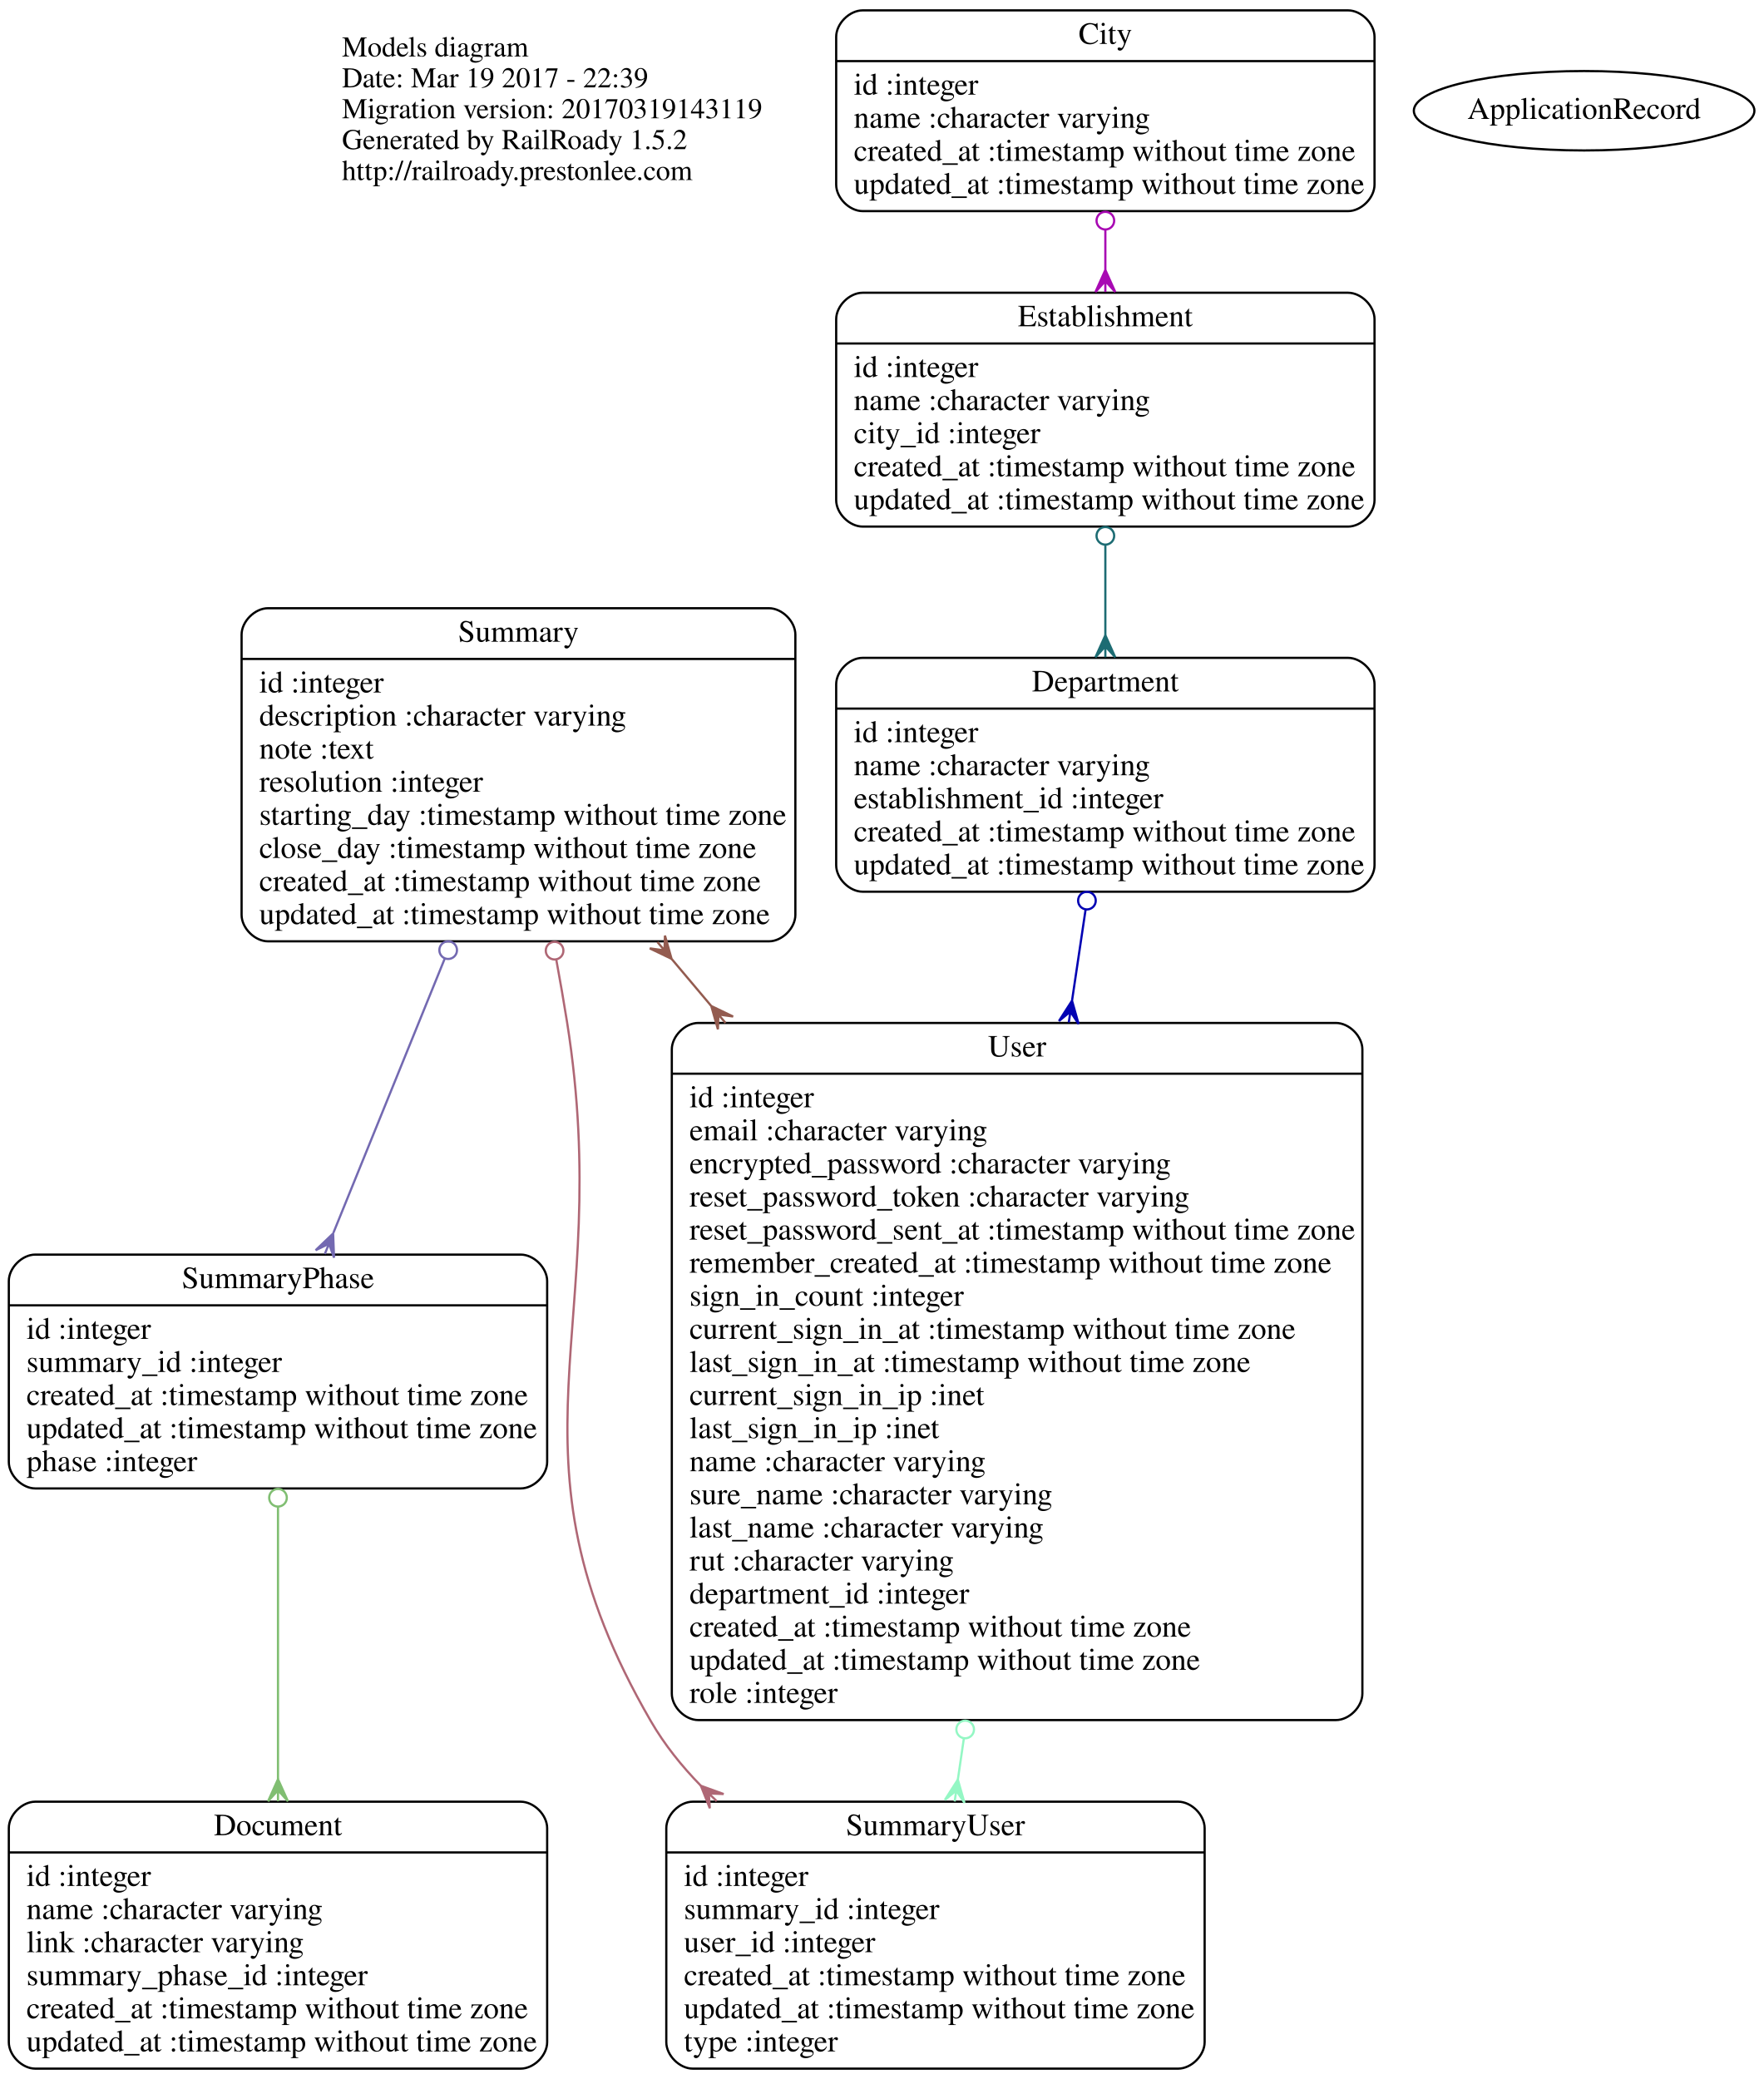
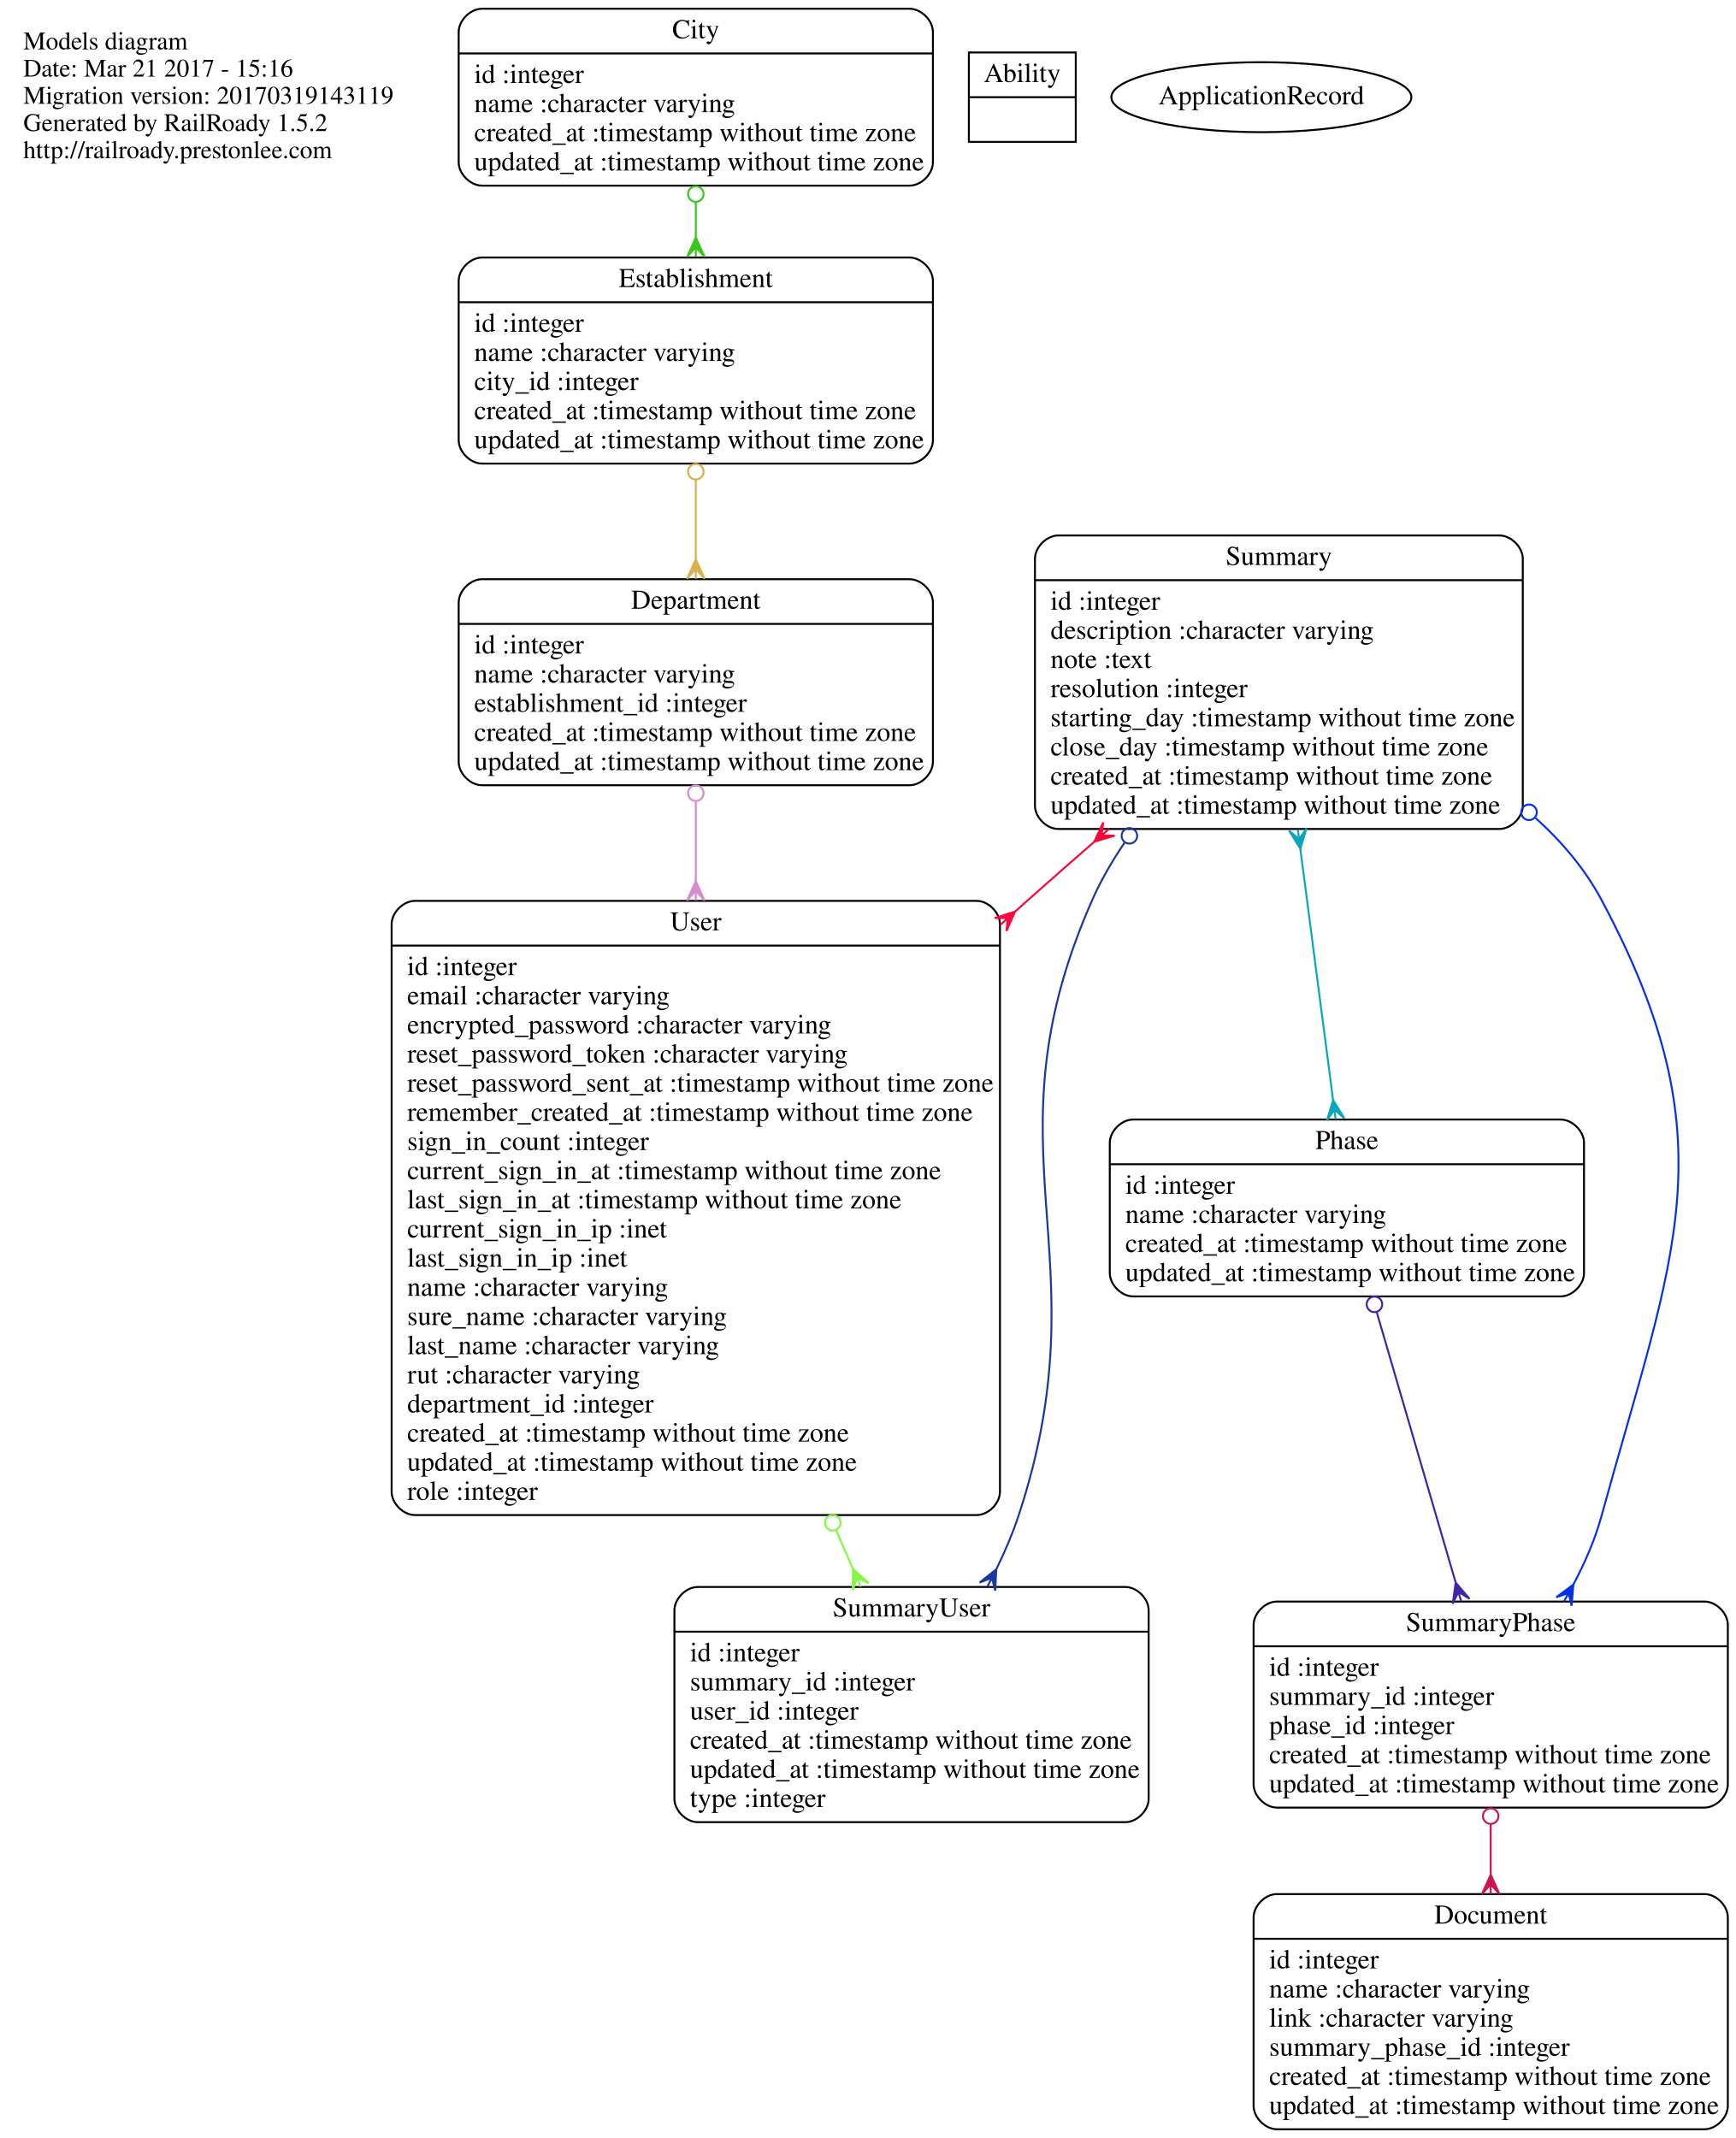
- <svg xmlns="http://www.w3.org/2000/svg" width="799pt" height="942pt" viewBox="0.00 0.00 799.34 942.00">
-   <g id="graph0" class="graph" transform="scale(1 1) rotate(0) translate(4 938)">
-     <polygon fill="none" stroke="none" points="-4,4 -4,-938 795.343,-938 795.343,4 -4,4" />
+ <svg xmlns="http://www.w3.org/2000/svg" width="893pt" height="1100pt" viewBox="0.00 0.00 893.00 1100.00">
+   <g id="graph0" class="graph" transform="scale(1 1) rotate(0) translate(4 1096)">
+     <polygon fill="none" stroke="none" points="-4,4 -4,-1096 889,-1096 889,4 -4,4" />
    <g id="node1" class="node">
-       <text text-anchor="start" x="151" y="-912.6" font-family="Times,serif" font-size="13.00">Models diagram</text>
-       <text text-anchor="start" x="151" y="-898.6" font-family="Times,serif" font-size="13.00">Date: Mar 19 2017 - 22:39</text>
-       <text text-anchor="start" x="151" y="-884.6" font-family="Times,serif" font-size="13.00">Migration version: 20170319143119</text>
-       <text text-anchor="start" x="151" y="-870.6" font-family="Times,serif" font-size="13.00">Generated by RailRoady 1.5.2</text>
-       <text text-anchor="start" x="151" y="-856.6" font-family="Times,serif" font-size="13.00">http://railroady.prestonlee.com</text>
+       <text text-anchor="start" x="8" y="-1070.6" font-family="Times,serif" font-size="13.00">Models diagram</text>
+       <text text-anchor="start" x="8" y="-1056.6" font-family="Times,serif" font-size="13.00">Date: Mar 21 2017 - 15:16</text>
+       <text text-anchor="start" x="8" y="-1042.6" font-family="Times,serif" font-size="13.00">Migration version: 20170319143119</text>
+       <text text-anchor="start" x="8" y="-1028.6" font-family="Times,serif" font-size="13.00">Generated by RailRoady 1.5.2</text>
+       <text text-anchor="start" x="8" y="-1014.6" font-family="Times,serif" font-size="13.00">http://railroady.prestonlee.com</text>
    </g>
    <g id="node2" class="node">
-       <path fill="none" stroke="black" d="M117.5,-511.5C117.5,-511.5 344.5,-511.5 344.5,-511.5 350.5,-511.5 356.5,-517.5 356.5,-523.5 356.5,-523.5 356.5,-650.5 356.5,-650.5 356.5,-656.5 350.5,-662.5 344.5,-662.5 344.5,-662.5 117.5,-662.5 117.5,-662.5 111.5,-662.5 105.5,-656.5 105.5,-650.5 105.5,-650.5 105.5,-523.5 105.5,-523.5 105.5,-517.5 111.5,-511.5 117.5,-511.5" />
-       <text text-anchor="middle" x="231" y="-647.3" font-family="Times,serif" font-size="14.00">Summary</text>
-       <polyline fill="none" stroke="black" points="105.5,-639.5 356.5,-639.5 " />
-       <text text-anchor="start" x="113.5" y="-624.3" font-family="Times,serif" font-size="14.00">id :integer</text>
-       <text text-anchor="start" x="113.5" y="-609.3" font-family="Times,serif" font-size="14.00">description :character varying</text>
-       <text text-anchor="start" x="113.5" y="-594.3" font-family="Times,serif" font-size="14.00">note :text</text>
-       <text text-anchor="start" x="113.5" y="-579.3" font-family="Times,serif" font-size="14.00">resolution :integer</text>
-       <text text-anchor="start" x="113.5" y="-564.3" font-family="Times,serif" font-size="14.00">starting_day :timestamp without time zone</text>
-       <text text-anchor="start" x="113.5" y="-549.3" font-family="Times,serif" font-size="14.00">close_day :timestamp without time zone</text>
-       <text text-anchor="start" x="113.5" y="-534.3" font-family="Times,serif" font-size="14.00">created_at :timestamp without time zone</text>
-       <text text-anchor="start" x="113.5" y="-519.3" font-family="Times,serif" font-size="14.00">updated_at :timestamp without time zone</text>
+       <path fill="none" stroke="black" d="M540.5,-669.5C540.5,-669.5 767.5,-669.5 767.5,-669.5 773.5,-669.5 779.5,-675.5 779.5,-681.5 779.5,-681.5 779.5,-808.5 779.5,-808.5 779.5,-814.5 773.5,-820.5 767.5,-820.5 767.5,-820.5 540.5,-820.5 540.5,-820.5 534.5,-820.5 528.5,-814.5 528.5,-808.5 528.5,-808.5 528.5,-681.5 528.5,-681.5 528.5,-675.5 534.5,-669.5 540.5,-669.5" />
+       <text text-anchor="middle" x="654" y="-805.3" font-family="Times,serif" font-size="14.00">Summary</text>
+       <polyline fill="none" stroke="black" points="528.5,-797.5 779.5,-797.5 " />
+       <text text-anchor="start" x="536.5" y="-782.3" font-family="Times,serif" font-size="14.00">id :integer</text>
+       <text text-anchor="start" x="536.5" y="-767.3" font-family="Times,serif" font-size="14.00">description :character varying</text>
+       <text text-anchor="start" x="536.5" y="-752.3" font-family="Times,serif" font-size="14.00">note :text</text>
+       <text text-anchor="start" x="536.5" y="-737.3" font-family="Times,serif" font-size="14.00">resolution :integer</text>
+       <text text-anchor="start" x="536.5" y="-722.3" font-family="Times,serif" font-size="14.00">starting_day :timestamp without time zone</text>
+       <text text-anchor="start" x="536.5" y="-707.3" font-family="Times,serif" font-size="14.00">close_day :timestamp without time zone</text>
+       <text text-anchor="start" x="536.5" y="-692.3" font-family="Times,serif" font-size="14.00">created_at :timestamp without time zone</text>
+       <text text-anchor="start" x="536.5" y="-677.3" font-family="Times,serif" font-size="14.00">updated_at :timestamp without time zone</text>
    </g>
    <g id="node5" class="node">
-       <path fill="none" stroke="black" d="M12,-263.5C12,-263.5 232,-263.5 232,-263.5 238,-263.5 244,-269.5 244,-275.5 244,-275.5 244,-357.5 244,-357.5 244,-363.5 238,-369.5 232,-369.5 232,-369.5 12,-369.5 12,-369.5 6,-369.5 0,-363.5 0,-357.5 0,-357.5 0,-275.5 0,-275.5 0,-269.5 6,-263.5 12,-263.5" />
-       <text text-anchor="middle" x="122" y="-354.3" font-family="Times,serif" font-size="14.00">SummaryPhase</text>
-       <polyline fill="none" stroke="black" points="0,-346.5 244,-346.5 " />
-       <text text-anchor="start" x="8" y="-331.3" font-family="Times,serif" font-size="14.00">id :integer</text>
-       <text text-anchor="start" x="8" y="-316.3" font-family="Times,serif" font-size="14.00">summary_id :integer</text>
-       <text text-anchor="start" x="8" y="-301.3" font-family="Times,serif" font-size="14.00">created_at :timestamp without time zone</text>
-       <text text-anchor="start" x="8" y="-286.3" font-family="Times,serif" font-size="14.00">updated_at :timestamp without time zone</text>
-       <text text-anchor="start" x="8" y="-271.3" font-family="Times,serif" font-size="14.00">phase :integer</text>
+       <path fill="none" stroke="black" d="M653,-166C653,-166 873,-166 873,-166 879,-166 885,-172 885,-178 885,-178 885,-260 885,-260 885,-266 879,-272 873,-272 873,-272 653,-272 653,-272 647,-272 641,-266 641,-260 641,-260 641,-178 641,-178 641,-172 647,-166 653,-166" />
+       <text text-anchor="middle" x="763" y="-256.8" font-family="Times,serif" font-size="14.00">SummaryPhase</text>
+       <polyline fill="none" stroke="black" points="641,-249 885,-249 " />
+       <text text-anchor="start" x="649" y="-233.8" font-family="Times,serif" font-size="14.00">id :integer</text>
+       <text text-anchor="start" x="649" y="-218.8" font-family="Times,serif" font-size="14.00">summary_id :integer</text>
+       <text text-anchor="start" x="649" y="-203.8" font-family="Times,serif" font-size="14.00">phase_id :integer</text>
+       <text text-anchor="start" x="649" y="-188.8" font-family="Times,serif" font-size="14.00">created_at :timestamp without time zone</text>
+       <text text-anchor="start" x="649" y="-173.8" font-family="Times,serif" font-size="14.00">updated_at :timestamp without time zone</text>
    </g>
    <g id="edge1" class="edge">
-       <path fill="none" stroke="#7369b1" d="M197.601,-503.729C181.347,-463.691 162.132,-416.357 147.141,-379.43" />
-       <ellipse fill="none" stroke="#7369b1" cx="199.133" cy="-507.502" rx="4" ry="4" />
-       <polygon fill="#7369b1" stroke="#7369b1" points="146.99,-379.058 147.398,-368.099 145.109,-374.425 143.228,-369.792 143.228,-369.792 143.228,-369.792 145.109,-374.425 139.059,-371.485 146.99,-379.058 146.99,-379.058" />
+       <path fill="none" stroke="#0631e8" d="M786.026,-675.192C799.597,-662.938 811.499,-648.91 820,-633 886.393,-508.736 857.295,-451.863 820,-316 816.721,-304.053 811.526,-292.088 805.576,-280.858" />
+       <ellipse fill="none" stroke="#0631e8" cx="782.702" cy="-678.076" rx="4" ry="4" />
+       <polygon fill="#0631e8" stroke="#0631e8" points="805.524,-280.764 804.599,-269.838 803.095,-276.394 800.665,-272.024 800.665,-272.024 800.665,-272.024 803.095,-276.394 796.732,-274.211 805.524,-280.764 805.524,-280.764" />
+     </g>
+     <g id="node9" class="node">
+       <path fill="none" stroke="black" d="M209.5,-316.5C209.5,-316.5 498.5,-316.5 498.5,-316.5 504.5,-316.5 510.5,-322.5 510.5,-328.5 510.5,-328.5 510.5,-620.5 510.5,-620.5 510.5,-626.5 504.5,-632.5 498.5,-632.5 498.5,-632.5 209.5,-632.5 209.5,-632.5 203.5,-632.5 197.5,-626.5 197.5,-620.5 197.5,-620.5 197.5,-328.5 197.5,-328.5 197.5,-322.5 203.5,-316.5 209.5,-316.5" />
+       <text text-anchor="middle" x="354" y="-617.3" font-family="Times,serif" font-size="14.00">User</text>
+       <polyline fill="none" stroke="black" points="197.5,-609.5 510.5,-609.5 " />
+       <text text-anchor="start" x="205.5" y="-594.3" font-family="Times,serif" font-size="14.00">id :integer</text>
+       <text text-anchor="start" x="205.5" y="-579.3" font-family="Times,serif" font-size="14.00">email :character varying</text>
+       <text text-anchor="start" x="205.5" y="-564.3" font-family="Times,serif" font-size="14.00">encrypted_password :character varying</text>
+       <text text-anchor="start" x="205.5" y="-549.3" font-family="Times,serif" font-size="14.00">reset_password_token :character varying</text>
+       <text text-anchor="start" x="205.5" y="-534.3" font-family="Times,serif" font-size="14.00">reset_password_sent_at :timestamp without time zone</text>
+       <text text-anchor="start" x="205.5" y="-519.3" font-family="Times,serif" font-size="14.00">remember_created_at :timestamp without time zone</text>
+       <text text-anchor="start" x="205.5" y="-504.3" font-family="Times,serif" font-size="14.00">sign_in_count :integer</text>
+       <text text-anchor="start" x="205.5" y="-489.3" font-family="Times,serif" font-size="14.00">current_sign_in_at :timestamp without time zone</text>
+       <text text-anchor="start" x="205.5" y="-474.3" font-family="Times,serif" font-size="14.00">last_sign_in_at :timestamp without time zone</text>
+       <text text-anchor="start" x="205.5" y="-459.3" font-family="Times,serif" font-size="14.00">current_sign_in_ip :inet</text>
+       <text text-anchor="start" x="205.5" y="-444.3" font-family="Times,serif" font-size="14.00">last_sign_in_ip :inet</text>
+       <text text-anchor="start" x="205.5" y="-429.3" font-family="Times,serif" font-size="14.00">name :character varying</text>
+       <text text-anchor="start" x="205.5" y="-414.3" font-family="Times,serif" font-size="14.00">sure_name :character varying</text>
+       <text text-anchor="start" x="205.5" y="-399.3" font-family="Times,serif" font-size="14.00">last_name :character varying</text>
+       <text text-anchor="start" x="205.5" y="-384.3" font-family="Times,serif" font-size="14.00">rut :character varying</text>
+       <text text-anchor="start" x="205.5" y="-369.3" font-family="Times,serif" font-size="14.00">department_id :integer</text>
+       <text text-anchor="start" x="205.5" y="-354.3" font-family="Times,serif" font-size="14.00">created_at :timestamp without time zone</text>
+       <text text-anchor="start" x="205.5" y="-339.3" font-family="Times,serif" font-size="14.00">updated_at :timestamp without time zone</text>
+       <text text-anchor="start" x="205.5" y="-324.3" font-family="Times,serif" font-size="14.00">role :integer</text>
+     </g>
+     <g id="edge4" class="edge">
+       <path fill="none" stroke="#fd063c" d="M559.016,-662.907C547.505,-652.892 535.952,-642.75 525,-633 522.81,-631.05 520.606,-629.084 518.392,-627.104" />
+       <polygon fill="#fd063c" stroke="#fd063c" points="559.016,-662.907 563.616,-672.862 562.792,-666.185 566.567,-669.464 566.567,-669.464 566.567,-669.464 562.792,-666.185 569.517,-666.066 559.016,-662.907 559.016,-662.907" />
+       <polygon fill="#fd063c" stroke="#fd063c" points="518.272,-626.997 513.827,-616.972 514.548,-623.66 510.824,-620.323 510.824,-620.323 510.824,-620.323 514.548,-623.66 507.821,-623.675 518.272,-626.997 518.272,-626.997" />
+     </g>
+     <g id="node10" class="node">
+       <path fill="none" stroke="black" d="M579,-429C579,-429 799,-429 799,-429 805,-429 811,-435 811,-441 811,-441 811,-508 811,-508 811,-514 805,-520 799,-520 799,-520 579,-520 579,-520 573,-520 567,-514 567,-508 567,-508 567,-441 567,-441 567,-435 573,-429 579,-429" />
+       <text text-anchor="middle" x="689" y="-504.8" font-family="Times,serif" font-size="14.00">Phase</text>
+       <polyline fill="none" stroke="black" points="567,-497 811,-497 " />
+       <text text-anchor="start" x="575" y="-481.8" font-family="Times,serif" font-size="14.00">id :integer</text>
+       <text text-anchor="start" x="575" y="-466.8" font-family="Times,serif" font-size="14.00">name :character varying</text>
+       <text text-anchor="start" x="575" y="-451.8" font-family="Times,serif" font-size="14.00">created_at :timestamp without time zone</text>
+       <text text-anchor="start" x="575" y="-436.8" font-family="Times,serif" font-size="14.00">updated_at :timestamp without time zone</text>
+     </g>
+     <g id="edge2" class="edge">
+       <path fill="none" stroke="#09a6bc" d="M665.053,-659.208C670.551,-617.031 677.036,-567.283 681.87,-530.2" />
+       <polygon fill="#09a6bc" stroke="#09a6bc" points="665.042,-659.292 659.287,-668.626 664.396,-664.25 663.749,-669.208 663.749,-669.208 663.749,-669.208 664.396,-664.25 668.212,-669.789 665.042,-659.292 665.042,-659.292" />
+       <polygon fill="#09a6bc" stroke="#09a6bc" points="681.894,-530.01 687.649,-520.676 682.541,-525.052 683.187,-520.094 683.187,-520.094 683.187,-520.094 682.541,-525.052 678.725,-519.512 681.894,-530.01 681.894,-530.01" />
+     </g>
+     <g id="node11" class="node">
+       <path fill="none" stroke="black" d="M355,-158.5C355,-158.5 575,-158.5 575,-158.5 581,-158.5 587,-164.5 587,-170.5 587,-170.5 587,-267.5 587,-267.5 587,-273.5 581,-279.5 575,-279.5 575,-279.5 355,-279.5 355,-279.5 349,-279.5 343,-273.5 343,-267.5 343,-267.5 343,-170.5 343,-170.5 343,-164.5 349,-158.5 355,-158.5" />
+       <text text-anchor="middle" x="465" y="-264.3" font-family="Times,serif" font-size="14.00">SummaryUser</text>
+       <polyline fill="none" stroke="black" points="343,-256.5 587,-256.5 " />
+       <text text-anchor="start" x="351" y="-241.3" font-family="Times,serif" font-size="14.00">id :integer</text>
+       <text text-anchor="start" x="351" y="-226.3" font-family="Times,serif" font-size="14.00">summary_id :integer</text>
+       <text text-anchor="start" x="351" y="-211.3" font-family="Times,serif" font-size="14.00">user_id :integer</text>
+       <text text-anchor="start" x="351" y="-196.3" font-family="Times,serif" font-size="14.00">created_at :timestamp without time zone</text>
+       <text text-anchor="start" x="351" y="-181.3" font-family="Times,serif" font-size="14.00">updated_at :timestamp without time zone</text>
+       <text text-anchor="start" x="351" y="-166.3" font-family="Times,serif" font-size="14.00">type :integer</text>
+     </g>
+     <g id="edge3" class="edge">
+       <path fill="none" stroke="#1d389c" d="M574.615,-662.449C568.198,-653.013 562.476,-643.126 558,-633 500.635,-503.215 564.607,-450.704 520,-316 516.997,-306.933 513.086,-297.766 508.732,-288.88" />
+       <ellipse fill="none" stroke="#1d389c" cx="577.096" cy="-665.969" rx="4" ry="4" />
+       <polygon fill="#1d389c" stroke="#1d389c" points="508.61,-288.64 508.061,-277.688 506.332,-284.189 504.055,-279.738 504.055,-279.738 504.055,-279.738 506.332,-284.189 500.049,-281.788 508.61,-288.64 508.61,-288.64" />
+     </g>
+     <g id="node3" class="node">
+       <path fill="none" stroke="black" d="M244,-692C244,-692 464,-692 464,-692 470,-692 476,-698 476,-704 476,-704 476,-786 476,-786 476,-792 470,-798 464,-798 464,-798 244,-798 244,-798 238,-798 232,-792 232,-786 232,-786 232,-704 232,-704 232,-698 238,-692 244,-692" />
+       <text text-anchor="middle" x="354" y="-782.8" font-family="Times,serif" font-size="14.00">Department</text>
+       <polyline fill="none" stroke="black" points="232,-775 476,-775 " />
+       <text text-anchor="start" x="240" y="-759.8" font-family="Times,serif" font-size="14.00">id :integer</text>
+       <text text-anchor="start" x="240" y="-744.8" font-family="Times,serif" font-size="14.00">name :character varying</text>
+       <text text-anchor="start" x="240" y="-729.8" font-family="Times,serif" font-size="14.00">establishment_id :integer</text>
+       <text text-anchor="start" x="240" y="-714.8" font-family="Times,serif" font-size="14.00">created_at :timestamp without time zone</text>
+       <text text-anchor="start" x="240" y="-699.8" font-family="Times,serif" font-size="14.00">updated_at :timestamp without time zone</text>
+     </g>
+     <g id="edge5" class="edge">
+       <path fill="none" stroke="#d88ccd" d="M354,-683.515C354,-670.936 354,-657.104 354,-642.734" />
+       <ellipse fill="none" stroke="#d88ccd" cx="354" cy="-687.912" rx="4" ry="4" />
+       <polygon fill="#d88ccd" stroke="#d88ccd" points="354,-642.709 358.5,-632.709 354,-637.709 354,-632.709 354,-632.709 354,-632.709 354,-637.709 349.5,-632.709 354,-642.709 354,-642.709" />
+     </g>
+     <g id="node4" class="node">
+       <path fill="none" stroke="black" d="M244,-1000.5C244,-1000.5 464,-1000.5 464,-1000.5 470,-1000.5 476,-1006.5 476,-1012.5 476,-1012.5 476,-1079.5 476,-1079.5 476,-1085.5 470,-1091.5 464,-1091.5 464,-1091.5 244,-1091.5 244,-1091.5 238,-1091.5 232,-1085.5 232,-1079.5 232,-1079.5 232,-1012.5 232,-1012.5 232,-1006.5 238,-1000.5 244,-1000.5" />
+       <text text-anchor="middle" x="354" y="-1076.3" font-family="Times,serif" font-size="14.00">City</text>
+       <polyline fill="none" stroke="black" points="232,-1068.5 476,-1068.5 " />
+       <text text-anchor="start" x="240" y="-1053.3" font-family="Times,serif" font-size="14.00">id :integer</text>
+       <text text-anchor="start" x="240" y="-1038.3" font-family="Times,serif" font-size="14.00">name :character varying</text>
+       <text text-anchor="start" x="240" y="-1023.3" font-family="Times,serif" font-size="14.00">created_at :timestamp without time zone</text>
+       <text text-anchor="start" x="240" y="-1008.3" font-family="Times,serif" font-size="14.00">updated_at :timestamp without time zone</text>
+     </g>
+     <g id="node12" class="node">
+       <path fill="none" stroke="black" d="M244,-857.5C244,-857.5 464,-857.5 464,-857.5 470,-857.5 476,-863.5 476,-869.5 476,-869.5 476,-951.5 476,-951.5 476,-957.5 470,-963.5 464,-963.5 464,-963.5 244,-963.5 244,-963.5 238,-963.5 232,-957.5 232,-951.5 232,-951.5 232,-869.5 232,-869.5 232,-863.5 238,-857.5 244,-857.5" />
+       <text text-anchor="middle" x="354" y="-948.3" font-family="Times,serif" font-size="14.00">Establishment</text>
+       <polyline fill="none" stroke="black" points="232,-940.5 476,-940.5 " />
+       <text text-anchor="start" x="240" y="-925.3" font-family="Times,serif" font-size="14.00">id :integer</text>
+       <text text-anchor="start" x="240" y="-910.3" font-family="Times,serif" font-size="14.00">name :character varying</text>
+       <text text-anchor="start" x="240" y="-895.3" font-family="Times,serif" font-size="14.00">city_id :integer</text>
+       <text text-anchor="start" x="240" y="-880.3" font-family="Times,serif" font-size="14.00">created_at :timestamp without time zone</text>
+       <text text-anchor="start" x="240" y="-865.3" font-family="Times,serif" font-size="14.00">updated_at :timestamp without time zone</text>
+     </g>
+     <g id="edge6" class="edge">
+       <path fill="none" stroke="#38c71c" d="M354,-992.111C354,-986.148 354,-980.03 354,-973.96" />
+       <ellipse fill="none" stroke="#38c71c" cx="354" cy="-996.175" rx="4" ry="4" />
+       <polygon fill="#38c71c" stroke="#38c71c" points="354,-973.824 358.5,-963.824 354,-968.824 354,-963.824 354,-963.824 354,-963.824 354,-968.824 349.5,-963.824 354,-973.824 354,-973.824" />
    </g>
    <g id="node8" class="node">
-       <path fill="none" stroke="black" d="M312.5,-158.5C312.5,-158.5 601.5,-158.5 601.5,-158.5 607.5,-158.5 613.5,-164.5 613.5,-170.5 613.5,-170.5 613.5,-462.5 613.5,-462.5 613.5,-468.5 607.5,-474.5 601.5,-474.5 601.5,-474.5 312.5,-474.5 312.5,-474.5 306.5,-474.5 300.5,-468.5 300.5,-462.5 300.5,-462.5 300.5,-170.5 300.5,-170.5 300.5,-164.5 306.5,-158.5 312.5,-158.5" />
-       <text text-anchor="middle" x="457" y="-459.3" font-family="Times,serif" font-size="14.00">User</text>
-       <polyline fill="none" stroke="black" points="300.5,-451.5 613.5,-451.5 " />
-       <text text-anchor="start" x="308.5" y="-436.3" font-family="Times,serif" font-size="14.00">id :integer</text>
-       <text text-anchor="start" x="308.5" y="-421.3" font-family="Times,serif" font-size="14.00">email :character varying</text>
-       <text text-anchor="start" x="308.5" y="-406.3" font-family="Times,serif" font-size="14.00">encrypted_password :character varying</text>
-       <text text-anchor="start" x="308.5" y="-391.3" font-family="Times,serif" font-size="14.00">reset_password_token :character varying</text>
-       <text text-anchor="start" x="308.5" y="-376.3" font-family="Times,serif" font-size="14.00">reset_password_sent_at :timestamp without time zone</text>
-       <text text-anchor="start" x="308.5" y="-361.3" font-family="Times,serif" font-size="14.00">remember_created_at :timestamp without time zone</text>
-       <text text-anchor="start" x="308.5" y="-346.3" font-family="Times,serif" font-size="14.00">sign_in_count :integer</text>
-       <text text-anchor="start" x="308.5" y="-331.3" font-family="Times,serif" font-size="14.00">current_sign_in_at :timestamp without time zone</text>
-       <text text-anchor="start" x="308.5" y="-316.3" font-family="Times,serif" font-size="14.00">last_sign_in_at :timestamp without time zone</text>
-       <text text-anchor="start" x="308.5" y="-301.3" font-family="Times,serif" font-size="14.00">current_sign_in_ip :inet</text>
-       <text text-anchor="start" x="308.5" y="-286.3" font-family="Times,serif" font-size="14.00">last_sign_in_ip :inet</text>
-       <text text-anchor="start" x="308.5" y="-271.3" font-family="Times,serif" font-size="14.00">name :character varying</text>
-       <text text-anchor="start" x="308.5" y="-256.3" font-family="Times,serif" font-size="14.00">sure_name :character varying</text>
-       <text text-anchor="start" x="308.5" y="-241.3" font-family="Times,serif" font-size="14.00">last_name :character varying</text>
-       <text text-anchor="start" x="308.5" y="-226.3" font-family="Times,serif" font-size="14.00">rut :character varying</text>
-       <text text-anchor="start" x="308.5" y="-211.3" font-family="Times,serif" font-size="14.00">department_id :integer</text>
-       <text text-anchor="start" x="308.5" y="-196.3" font-family="Times,serif" font-size="14.00">created_at :timestamp without time zone</text>
-       <text text-anchor="start" x="308.5" y="-181.3" font-family="Times,serif" font-size="14.00">updated_at :timestamp without time zone</text>
-       <text text-anchor="start" x="308.5" y="-166.3" font-family="Times,serif" font-size="14.00">role :integer</text>
+       <path fill="none" stroke="black" d="M653,-0.5C653,-0.5 873,-0.5 873,-0.5 879,-0.5 885,-6.5 885,-12.5 885,-12.5 885,-109.5 885,-109.5 885,-115.5 879,-121.5 873,-121.5 873,-121.5 653,-121.5 653,-121.5 647,-121.5 641,-115.5 641,-109.5 641,-109.5 641,-12.5 641,-12.5 641,-6.5 647,-0.5 653,-0.5" />
+       <text text-anchor="middle" x="763" y="-106.3" font-family="Times,serif" font-size="14.00">Document</text>
+       <polyline fill="none" stroke="black" points="641,-98.5 885,-98.5 " />
+       <text text-anchor="start" x="649" y="-83.3" font-family="Times,serif" font-size="14.00">id :integer</text>
+       <text text-anchor="start" x="649" y="-68.3" font-family="Times,serif" font-size="14.00">name :character varying</text>
+       <text text-anchor="start" x="649" y="-53.3" font-family="Times,serif" font-size="14.00">link :character varying</text>
+       <text text-anchor="start" x="649" y="-38.3" font-family="Times,serif" font-size="14.00">summary_phase_id :integer</text>
+       <text text-anchor="start" x="649" y="-23.3" font-family="Times,serif" font-size="14.00">created_at :timestamp without time zone</text>
+       <text text-anchor="start" x="649" y="-8.3" font-family="Times,serif" font-size="14.00">updated_at :timestamp without time zone</text>
    </g>
-     <g id="edge3" class="edge">
-       <path fill="none" stroke="#935b4f" d="M300.468,-503.468C306.235,-496.617 312.181,-489.553 318.231,-482.365" />
-       <polygon fill="#935b4f" stroke="#935b4f" points="300.393,-503.557 290.511,-508.31 297.173,-507.382 293.954,-511.208 293.954,-511.208 293.954,-511.208 297.173,-507.382 297.396,-514.106 300.393,-503.557 300.393,-503.557" />
-       <polygon fill="#935b4f" stroke="#935b4f" points="318.393,-482.173 328.275,-477.42 321.613,-478.347 324.832,-474.522 324.832,-474.522 324.832,-474.522 321.613,-478.347 321.39,-471.624 318.393,-482.173 318.393,-482.173" />
+     <g id="edge7" class="edge">
+       <path fill="none" stroke="#cb1557" d="M763,-157.535C763,-149.031 763,-140.234 763,-131.577" />
+       <ellipse fill="none" stroke="#cb1557" cx="763" cy="-161.62" rx="4" ry="4" />
+       <polygon fill="#cb1557" stroke="#cb1557" points="763,-131.505 767.5,-121.505 763,-126.505 763,-121.505 763,-121.505 763,-121.505 763,-126.505 758.5,-121.505 763,-131.505 763,-131.505" />
    </g>
-     <g id="node9" class="node">
-       <path fill="none" stroke="black" d="M310,-0.5C310,-0.5 530,-0.5 530,-0.5 536,-0.5 542,-6.5 542,-12.5 542,-12.5 542,-109.5 542,-109.5 542,-115.5 536,-121.5 530,-121.5 530,-121.5 310,-121.5 310,-121.5 304,-121.5 298,-115.5 298,-109.5 298,-109.5 298,-12.5 298,-12.5 298,-6.5 304,-0.5 310,-0.5" />
-       <text text-anchor="middle" x="420" y="-106.3" font-family="Times,serif" font-size="14.00">SummaryUser</text>
-       <polyline fill="none" stroke="black" points="298,-98.5 542,-98.5 " />
-       <text text-anchor="start" x="306" y="-83.3" font-family="Times,serif" font-size="14.00">id :integer</text>
-       <text text-anchor="start" x="306" y="-68.3" font-family="Times,serif" font-size="14.00">summary_id :integer</text>
-       <text text-anchor="start" x="306" y="-53.3" font-family="Times,serif" font-size="14.00">user_id :integer</text>
-       <text text-anchor="start" x="306" y="-38.3" font-family="Times,serif" font-size="14.00">created_at :timestamp without time zone</text>
-       <text text-anchor="start" x="306" y="-23.3" font-family="Times,serif" font-size="14.00">updated_at :timestamp without time zone</text>
-       <text text-anchor="start" x="306" y="-8.3" font-family="Times,serif" font-size="14.00">type :integer</text>
-     </g>
-     <g id="edge2" class="edge">
-       <path fill="none" stroke="#af6775" d="M248.123,-503.245C249.875,-493.739 251.544,-484.171 253,-475 275.254,-334.858 219.859,-280.776 291,-158 297.129,-147.422 304.937,-137.654 313.669,-128.728" />
-       <ellipse fill="none" stroke="#af6775" cx="247.369" cy="-507.274" rx="4" ry="4" />
-       <polygon fill="#af6775" stroke="#af6775" points="313.68,-128.716 323.99,-124.979 317.268,-125.233 320.855,-121.75 320.855,-121.75 320.855,-121.75 317.268,-125.233 317.721,-118.522 313.68,-128.716 313.68,-128.716" />
-     </g>
-     <g id="node3" class="node">
-       <path fill="none" stroke="black" d="M387,-534C387,-534 607,-534 607,-534 613,-534 619,-540 619,-546 619,-546 619,-628 619,-628 619,-634 613,-640 607,-640 607,-640 387,-640 387,-640 381,-640 375,-634 375,-628 375,-628 375,-546 375,-546 375,-540 381,-534 387,-534" />
-       <text text-anchor="middle" x="497" y="-624.8" font-family="Times,serif" font-size="14.00">Department</text>
-       <polyline fill="none" stroke="black" points="375,-617 619,-617 " />
-       <text text-anchor="start" x="383" y="-601.8" font-family="Times,serif" font-size="14.00">id :integer</text>
-       <text text-anchor="start" x="383" y="-586.8" font-family="Times,serif" font-size="14.00">name :character varying</text>
-       <text text-anchor="start" x="383" y="-571.8" font-family="Times,serif" font-size="14.00">establishment_id :integer</text>
-       <text text-anchor="start" x="383" y="-556.8" font-family="Times,serif" font-size="14.00">created_at :timestamp without time zone</text>
-       <text text-anchor="start" x="383" y="-541.8" font-family="Times,serif" font-size="14.00">updated_at :timestamp without time zone</text>
-     </g>
-     <g id="edge4" class="edge">
-       <path fill="none" stroke="#0202b3" d="M488.053,-525.944C486.166,-513.278 484.088,-499.327 481.928,-484.826" />
-       <ellipse fill="none" stroke="#0202b3" cx="488.651" cy="-529.956" rx="4" ry="4" />
-       <polygon fill="#0202b3" stroke="#0202b3" points="481.894,-484.6 484.871,-474.046 481.157,-479.654 480.42,-474.709 480.42,-474.709 480.42,-474.709 481.157,-479.654 475.969,-475.372 481.894,-484.6 481.894,-484.6" />
-     </g>
-     <g id="node4" class="node">
-       <path fill="none" stroke="black" d="M387,-842.5C387,-842.5 607,-842.5 607,-842.5 613,-842.5 619,-848.5 619,-854.5 619,-854.5 619,-921.5 619,-921.5 619,-927.5 613,-933.5 607,-933.5 607,-933.5 387,-933.5 387,-933.5 381,-933.5 375,-927.5 375,-921.5 375,-921.5 375,-854.5 375,-854.5 375,-848.5 381,-842.5 387,-842.5" />
-       <text text-anchor="middle" x="497" y="-918.3" font-family="Times,serif" font-size="14.00">City</text>
-       <polyline fill="none" stroke="black" points="375,-910.5 619,-910.5 " />
-       <text text-anchor="start" x="383" y="-895.3" font-family="Times,serif" font-size="14.00">id :integer</text>
-       <text text-anchor="start" x="383" y="-880.3" font-family="Times,serif" font-size="14.00">name :character varying</text>
-       <text text-anchor="start" x="383" y="-865.3" font-family="Times,serif" font-size="14.00">created_at :timestamp without time zone</text>
-       <text text-anchor="start" x="383" y="-850.3" font-family="Times,serif" font-size="14.00">updated_at :timestamp without time zone</text>
-     </g>
-     <g id="node10" class="node">
-       <path fill="none" stroke="black" d="M387,-699.5C387,-699.5 607,-699.5 607,-699.5 613,-699.5 619,-705.5 619,-711.5 619,-711.5 619,-793.5 619,-793.5 619,-799.5 613,-805.5 607,-805.5 607,-805.5 387,-805.5 387,-805.5 381,-805.5 375,-799.5 375,-793.5 375,-793.5 375,-711.5 375,-711.5 375,-705.5 381,-699.5 387,-699.5" />
-       <text text-anchor="middle" x="497" y="-790.3" font-family="Times,serif" font-size="14.00">Establishment</text>
-       <polyline fill="none" stroke="black" points="375,-782.5 619,-782.5 " />
-       <text text-anchor="start" x="383" y="-767.3" font-family="Times,serif" font-size="14.00">id :integer</text>
-       <text text-anchor="start" x="383" y="-752.3" font-family="Times,serif" font-size="14.00">name :character varying</text>
-       <text text-anchor="start" x="383" y="-737.3" font-family="Times,serif" font-size="14.00">city_id :integer</text>
-       <text text-anchor="start" x="383" y="-722.3" font-family="Times,serif" font-size="14.00">created_at :timestamp without time zone</text>
-       <text text-anchor="start" x="383" y="-707.3" font-family="Times,serif" font-size="14.00">updated_at :timestamp without time zone</text>
-     </g>
-     <g id="edge5" class="edge">
-       <path fill="none" stroke="#a809b3" d="M497,-834.111C497,-828.148 497,-822.03 497,-815.96" />
-       <ellipse fill="none" stroke="#a809b3" cx="497" cy="-838.175" rx="4" ry="4" />
-       <polygon fill="#a809b3" stroke="#a809b3" points="497,-815.824 501.5,-805.824 497,-810.824 497,-805.824 497,-805.824 497,-805.824 497,-810.824 492.5,-805.824 497,-815.824 497,-815.824" />
+     <g id="node6" class="node">
+       <polygon fill="none" stroke="black" points="494.5,-1023 494.5,-1069 549.5,-1069 549.5,-1023 494.5,-1023" />
+       <text text-anchor="middle" x="522" y="-1053.8" font-family="Times,serif" font-size="14.00">Ability</text>
+       <polyline fill="none" stroke="black" points="494.5,-1046 549.5,-1046 " />
+       <text text-anchor="middle" x="522" y="-1030.8" font-family="Times,serif" font-size="14.00"> </text>
    </g>
    <g id="node7" class="node">
-       <path fill="none" stroke="black" d="M12,-0.5C12,-0.5 232,-0.5 232,-0.5 238,-0.5 244,-6.5 244,-12.5 244,-12.5 244,-109.5 244,-109.5 244,-115.5 238,-121.5 232,-121.5 232,-121.5 12,-121.5 12,-121.5 6,-121.5 0,-115.5 0,-109.5 0,-109.5 0,-12.5 0,-12.5 0,-6.5 6,-0.5 12,-0.5" />
-       <text text-anchor="middle" x="122" y="-106.3" font-family="Times,serif" font-size="14.00">Document</text>
-       <polyline fill="none" stroke="black" points="0,-98.5 244,-98.5 " />
-       <text text-anchor="start" x="8" y="-83.3" font-family="Times,serif" font-size="14.00">id :integer</text>
-       <text text-anchor="start" x="8" y="-68.3" font-family="Times,serif" font-size="14.00">name :character varying</text>
-       <text text-anchor="start" x="8" y="-53.3" font-family="Times,serif" font-size="14.00">link :character varying</text>
-       <text text-anchor="start" x="8" y="-38.3" font-family="Times,serif" font-size="14.00">summary_phase_id :integer</text>
-       <text text-anchor="start" x="8" y="-23.3" font-family="Times,serif" font-size="14.00">created_at :timestamp without time zone</text>
-       <text text-anchor="start" x="8" y="-8.3" font-family="Times,serif" font-size="14.00">updated_at :timestamp without time zone</text>
-     </g>
-     <g id="edge6" class="edge">
-       <path fill="none" stroke="#80be72" d="M122,-255.128C122,-218.087 122,-170.508 122,-131.845" />
-       <ellipse fill="none" stroke="#80be72" cx="122" cy="-259.282" rx="4" ry="4" />
-       <polygon fill="#80be72" stroke="#80be72" points="122,-131.707 126.5,-121.707 122,-126.707 122,-121.707 122,-121.707 122,-121.707 122,-126.707 117.5,-121.707 122,-131.707 122,-131.707" />
-     </g>
-     <g id="node6" class="node">
-       <ellipse fill="none" stroke="black" cx="714" cy="-888" rx="77.187" ry="18" />
-       <text text-anchor="middle" x="714" y="-884.3" font-family="Times,serif" font-size="14.00">ApplicationRecord</text>
-     </g>
-     <g id="edge7" class="edge">
-       <path fill="none" stroke="#94f7c4" d="M432.866,-150.147C431.935,-143.772 431.026,-137.54 430.148,-131.526" />
-       <ellipse fill="none" stroke="#94f7c4" cx="433.463" cy="-154.241" rx="4" ry="4" />
-       <polygon fill="#94f7c4" stroke="#94f7c4" points="430.147,-131.518 433.155,-120.973 429.425,-126.57 428.702,-121.623 428.702,-121.623 428.702,-121.623 429.425,-126.57 424.25,-122.273 430.147,-131.518 430.147,-131.518" />
+       <ellipse fill="none" stroke="black" cx="645" cy="-1046" rx="77.187" ry="18" />
+       <text text-anchor="middle" x="645" y="-1042.3" font-family="Times,serif" font-size="14.00">ApplicationRecord</text>
    </g>
    <g id="edge8" class="edge">
-       <path fill="none" stroke="#1d6c73" d="M497,-691.223C497,-677.893 497,-663.742 497,-650.332" />
-       <ellipse fill="none" stroke="#1d6c73" cx="497" cy="-695.318" rx="4" ry="4" />
-       <polygon fill="#1d6c73" stroke="#1d6c73" points="497,-650.247 501.5,-640.247 497,-645.247 497,-640.247 497,-640.247 497,-640.247 497,-645.247 492.5,-640.247 497,-650.247 497,-650.247" />
+       <path fill="none" stroke="#85f845" d="M426.144,-308.739C429.134,-301.91 432.053,-295.244 434.862,-288.83" />
+       <ellipse fill="none" stroke="#85f845" cx="424.482" cy="-312.535" rx="4" ry="4" />
+       <polygon fill="#85f845" stroke="#85f845" points="434.882,-288.783 443.015,-281.428 436.887,-284.203 438.893,-279.623 438.893,-279.623 438.893,-279.623 436.887,-284.203 434.771,-277.818 434.882,-288.783 434.882,-288.783" />
+     </g>
+     <g id="edge9" class="edge">
+       <path fill="none" stroke="#4424a6" d="M704.372,-420.84C716.179,-380.394 732.513,-324.437 744.943,-281.858" />
+       <ellipse fill="none" stroke="#4424a6" cx="703.18" cy="-424.923" rx="4" ry="4" />
+       <polygon fill="#4424a6" stroke="#4424a6" points="744.97,-281.765 752.092,-273.426 746.371,-276.965 747.772,-272.165 747.772,-272.165 747.772,-272.165 746.371,-276.965 743.453,-270.904 744.97,-281.765 744.97,-281.765" />
+     </g>
+     <g id="edge10" class="edge">
+       <path fill="none" stroke="#dbaf4e" d="M354,-849.223C354,-835.893 354,-821.742 354,-808.332" />
+       <ellipse fill="none" stroke="#dbaf4e" cx="354" cy="-853.318" rx="4" ry="4" />
+       <polygon fill="#dbaf4e" stroke="#dbaf4e" points="354,-808.247 358.5,-798.247 354,-803.247 354,-798.247 354,-798.247 354,-798.247 354,-803.247 349.5,-798.247 354,-808.247 354,-808.247" />
    </g>
  </g>
</svg>
